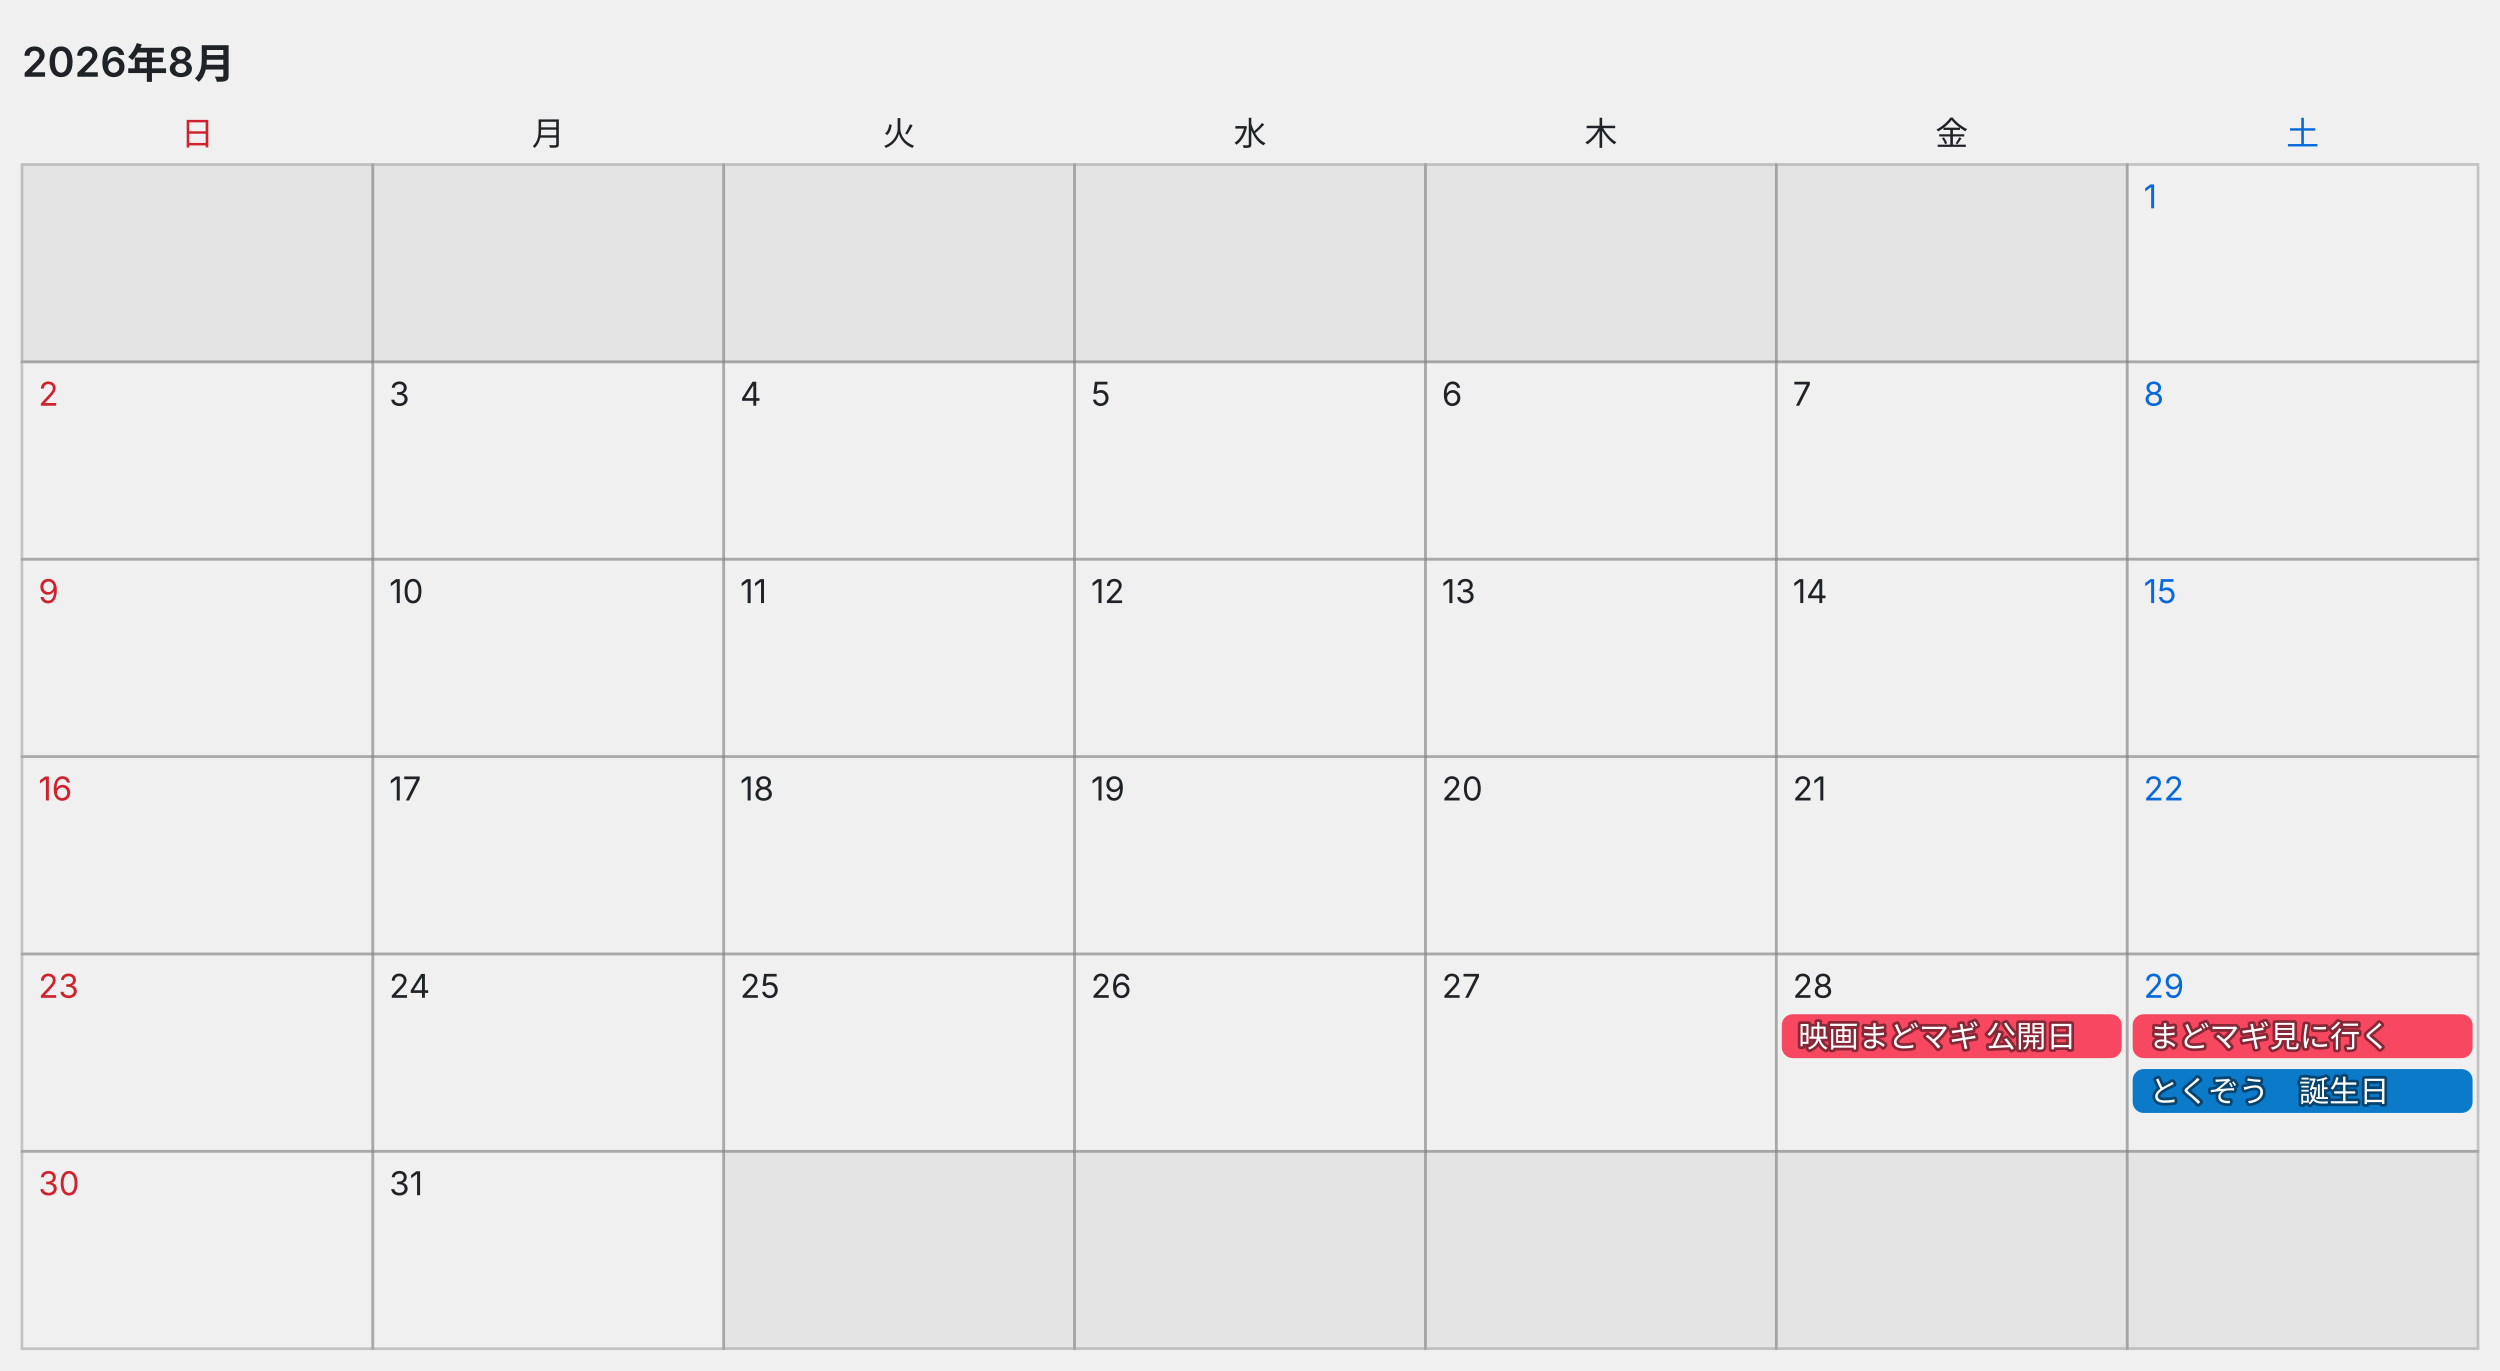
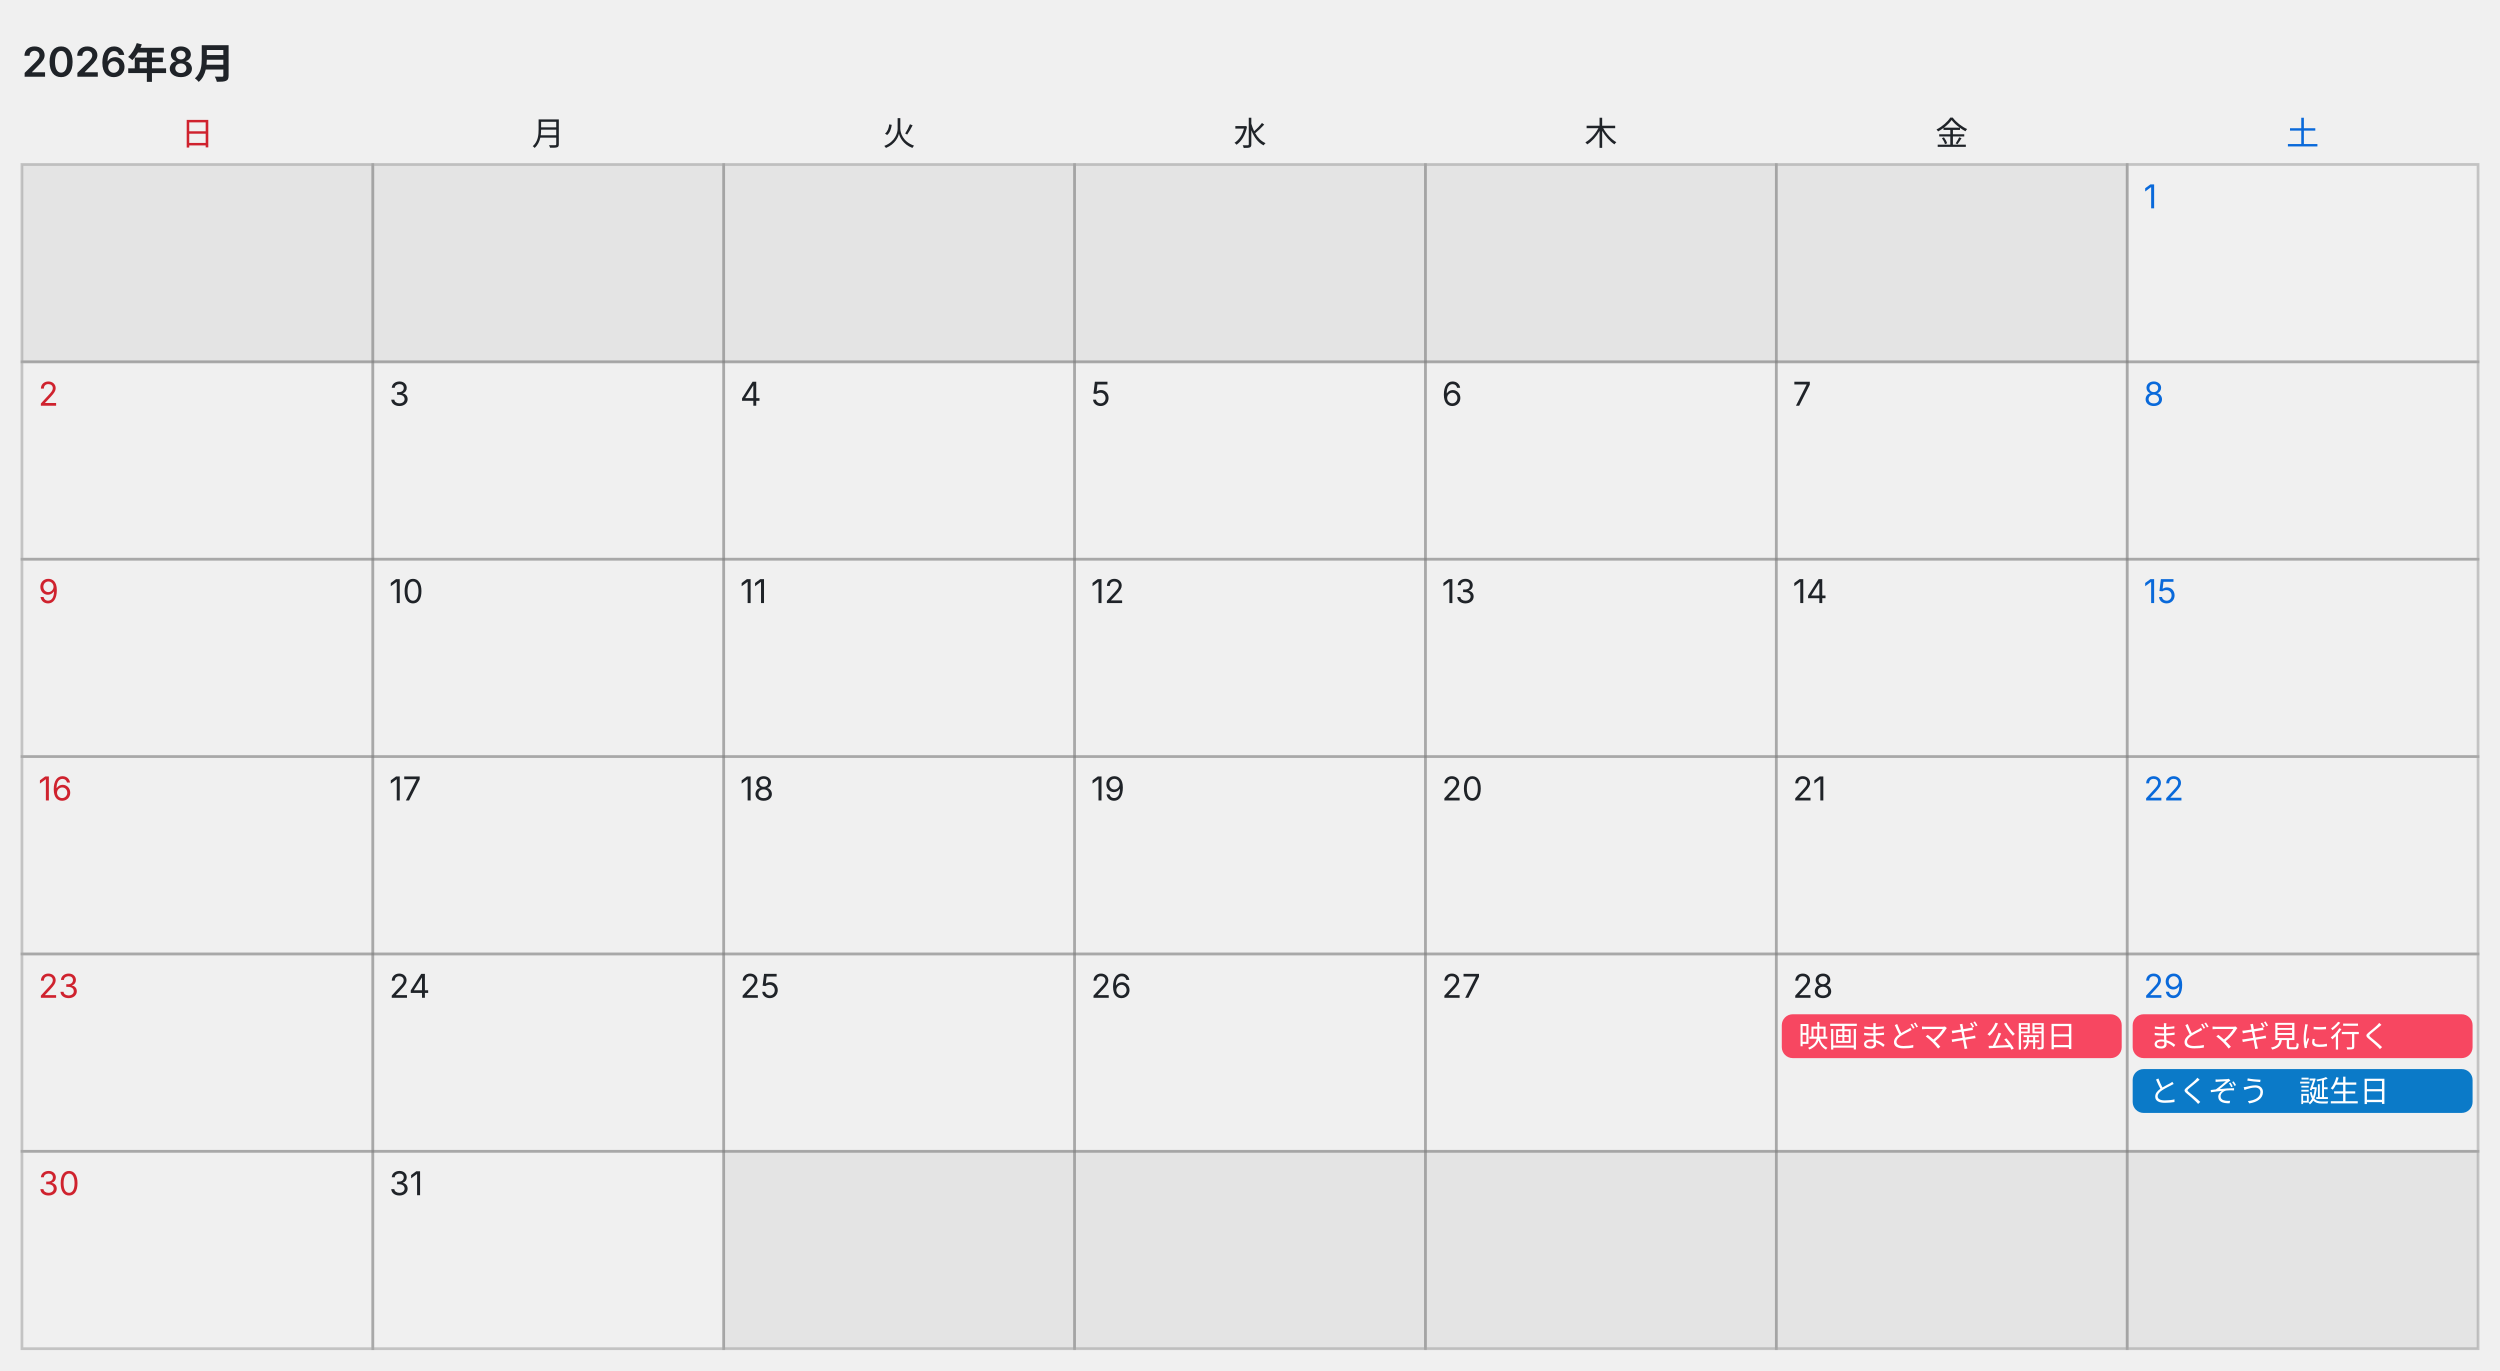
<svg xmlns="http://www.w3.org/2000/svg" width="912" height="500" viewBox="0 0 912 500" role="img" aria-label="カレンダー 2026年8月">
  <style>
  text { font-family: -apple-system, "Segoe UI", "Hiragino Sans", "Noto Sans JP", Meiryo, sans-serif; font-size: 12px; fill: #1f2328; }
  .title { font-size: 15px; font-weight: 600; }
  .cell { fill: none; stroke: #808080; stroke-opacity: 0.4; }
  .out { fill: #808080; fill-opacity: 0.1; stroke: #808080; stroke-opacity: 0.4; }
  .sat { fill: #0969da; }
  .sun { fill: #cf222e; }
-   .bar-text { font-size: 11px; fill: #ffffff; paint-order: stroke; stroke: #000000; stroke-opacity: 0.45; stroke-width: 2px; stroke-linejoin: round; }
+   .bar-text { font-size: 11px; fill: #ffffff; }
  @media (prefers-color-scheme: dark) {
    text { fill: #e6edf3; }
    .sat { fill: #4493f8; }
    .sun { fill: #f85149; }
  }
</style>
  <text x="8" y="28" class="title">2026年8月</text>
  <text x="72" y="53" text-anchor="middle" class="sun">日</text>
  <text x="200" y="53" text-anchor="middle">月</text>
  <text x="328" y="53" text-anchor="middle">火</text>
  <text x="456" y="53" text-anchor="middle">水</text>
  <text x="584" y="53" text-anchor="middle">木</text>
  <text x="712" y="53" text-anchor="middle">金</text>
  <text x="840" y="53" text-anchor="middle" class="sat">土</text>
  <rect x="8" y="60" width="128" height="72" class="out" />
  <rect x="136" y="60" width="128" height="72" class="out" />
  <rect x="264" y="60" width="128" height="72" class="out" />
  <rect x="392" y="60" width="128" height="72" class="out" />
  <rect x="520" y="60" width="128" height="72" class="out" />
  <rect x="648" y="60" width="128" height="72" class="out" />
  <rect x="776" y="60" width="128" height="72" class="cell" />
  <text x="782" y="76" class="sat">1</text>
  <rect x="8" y="132" width="128" height="72" class="cell" />
  <text x="14" y="148" class="sun">2</text>
  <rect x="136" y="132" width="128" height="72" class="cell" />
  <text x="142" y="148">3</text>
  <rect x="264" y="132" width="128" height="72" class="cell" />
  <text x="270" y="148">4</text>
  <rect x="392" y="132" width="128" height="72" class="cell" />
  <text x="398" y="148">5</text>
  <rect x="520" y="132" width="128" height="72" class="cell" />
  <text x="526" y="148">6</text>
  <rect x="648" y="132" width="128" height="72" class="cell" />
  <text x="654" y="148">7</text>
  <rect x="776" y="132" width="128" height="72" class="cell" />
  <text x="782" y="148" class="sat">8</text>
  <rect x="8" y="204" width="128" height="72" class="cell" />
  <text x="14" y="220" class="sun">9</text>
  <rect x="136" y="204" width="128" height="72" class="cell" />
  <text x="142" y="220">10</text>
  <rect x="264" y="204" width="128" height="72" class="cell" />
  <text x="270" y="220">11</text>
  <rect x="392" y="204" width="128" height="72" class="cell" />
  <text x="398" y="220">12</text>
  <rect x="520" y="204" width="128" height="72" class="cell" />
  <text x="526" y="220">13</text>
  <rect x="648" y="204" width="128" height="72" class="cell" />
  <text x="654" y="220">14</text>
  <rect x="776" y="204" width="128" height="72" class="cell" />
  <text x="782" y="220" class="sat">15</text>
  <rect x="8" y="276" width="128" height="72" class="cell" />
  <text x="14" y="292" class="sun">16</text>
  <rect x="136" y="276" width="128" height="72" class="cell" />
  <text x="142" y="292">17</text>
  <rect x="264" y="276" width="128" height="72" class="cell" />
  <text x="270" y="292">18</text>
  <rect x="392" y="276" width="128" height="72" class="cell" />
  <text x="398" y="292">19</text>
  <rect x="520" y="276" width="128" height="72" class="cell" />
  <text x="526" y="292">20</text>
  <rect x="648" y="276" width="128" height="72" class="cell" />
  <text x="654" y="292">21</text>
  <rect x="776" y="276" width="128" height="72" class="cell" />
  <text x="782" y="292" class="sat">22</text>
  <rect x="8" y="348" width="128" height="72" class="cell" />
  <text x="14" y="364" class="sun">23</text>
  <rect x="136" y="348" width="128" height="72" class="cell" />
  <text x="142" y="364">24</text>
  <rect x="264" y="348" width="128" height="72" class="cell" />
  <text x="270" y="364">25</text>
  <rect x="392" y="348" width="128" height="72" class="cell" />
  <text x="398" y="364">26</text>
  <rect x="520" y="348" width="128" height="72" class="cell" />
  <text x="526" y="364">27</text>
  <rect x="648" y="348" width="128" height="72" class="cell" />
  <text x="654" y="364">28</text>
  <rect x="776" y="348" width="128" height="72" class="cell" />
  <text x="782" y="364" class="sat">29</text>
  <svg x="650" y="370" width="124" height="16">
    <rect width="124" height="16" rx="4" class="bar" fill="#f74761" />
    <text x="6" y="12" class="bar-text">映画まどマギ 公開日</text>
  </svg>
  <svg x="778" y="370" width="124" height="16">
    <rect width="124" height="16" rx="4" class="bar" fill="#f74761" />
    <text x="6" y="12" class="bar-text">まどマギ見に行く</text>
  </svg>
  <svg x="778" y="390" width="124" height="16">
    <rect width="124" height="16" rx="4" class="bar" fill="#0b7ac8" />
    <text x="6" y="12" class="bar-text">とくぞう　誕生日</text>
  </svg>
  <rect x="8" y="420" width="128" height="72" class="cell" />
  <text x="14" y="436" class="sun">30</text>
  <rect x="136" y="420" width="128" height="72" class="cell" />
  <text x="142" y="436">31</text>
  <rect x="264" y="420" width="128" height="72" class="out" />
  <rect x="392" y="420" width="128" height="72" class="out" />
  <rect x="520" y="420" width="128" height="72" class="out" />
  <rect x="648" y="420" width="128" height="72" class="out" />
  <rect x="776" y="420" width="128" height="72" class="out" />
</svg>
